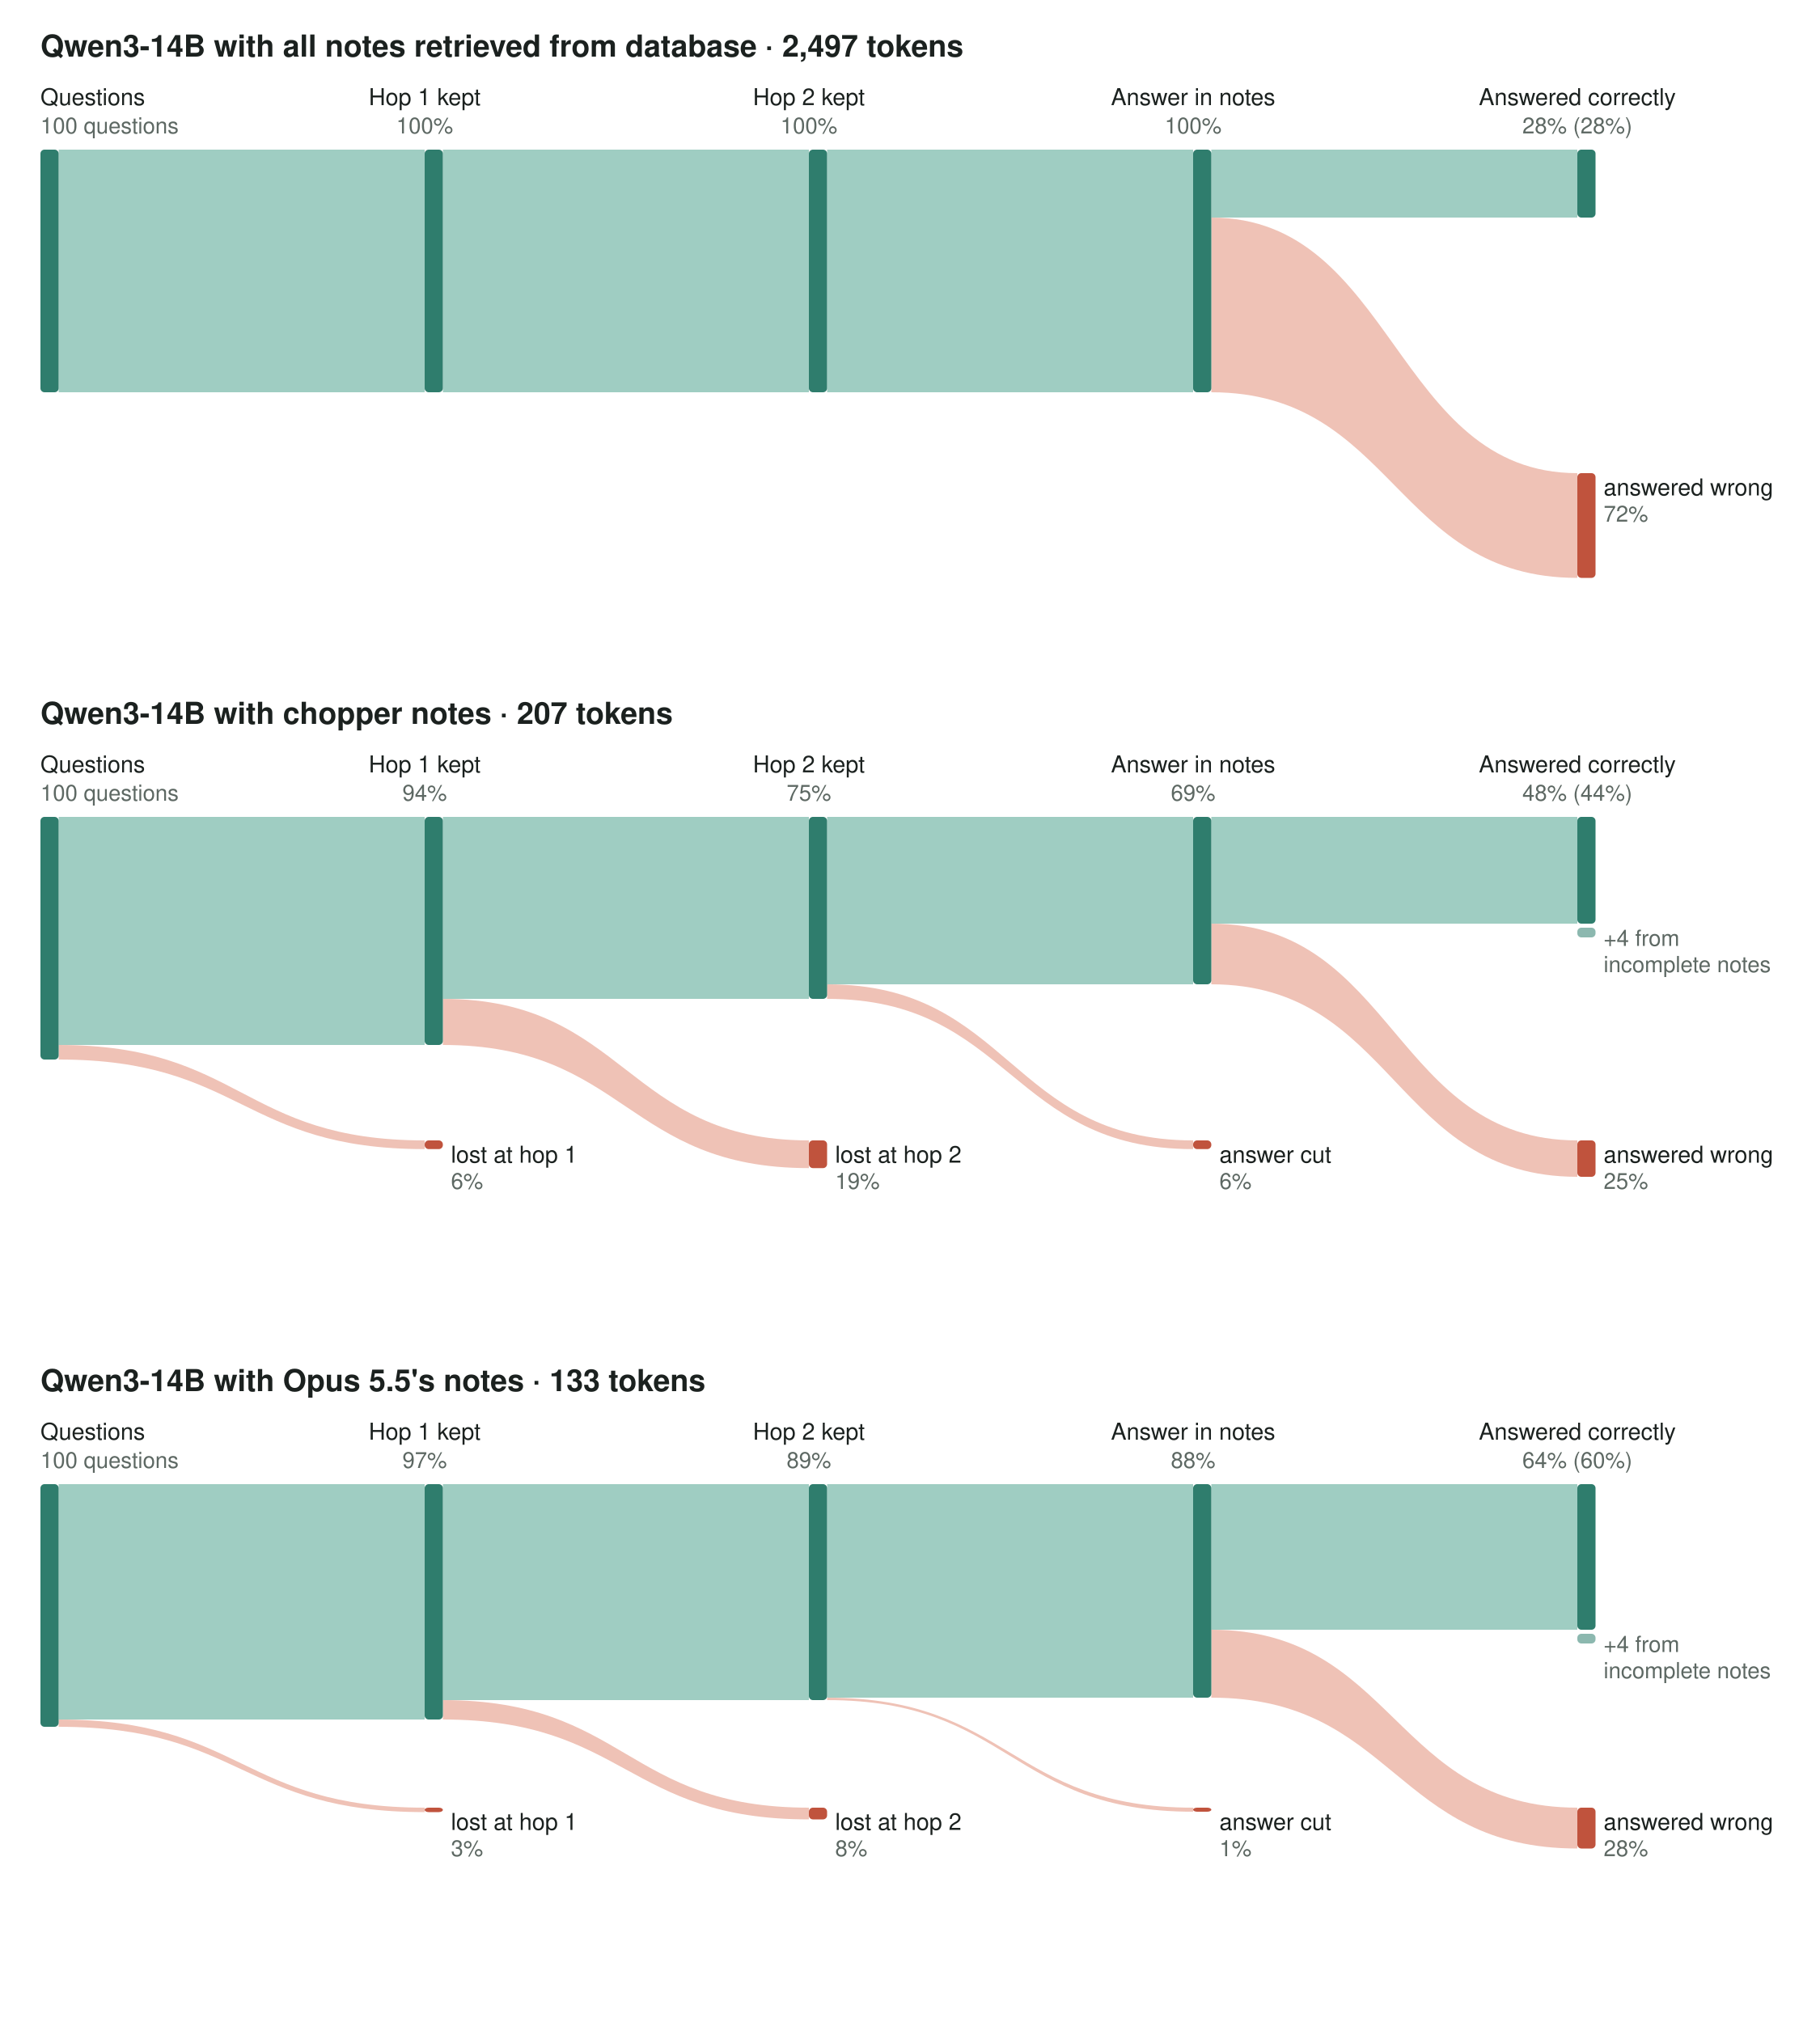
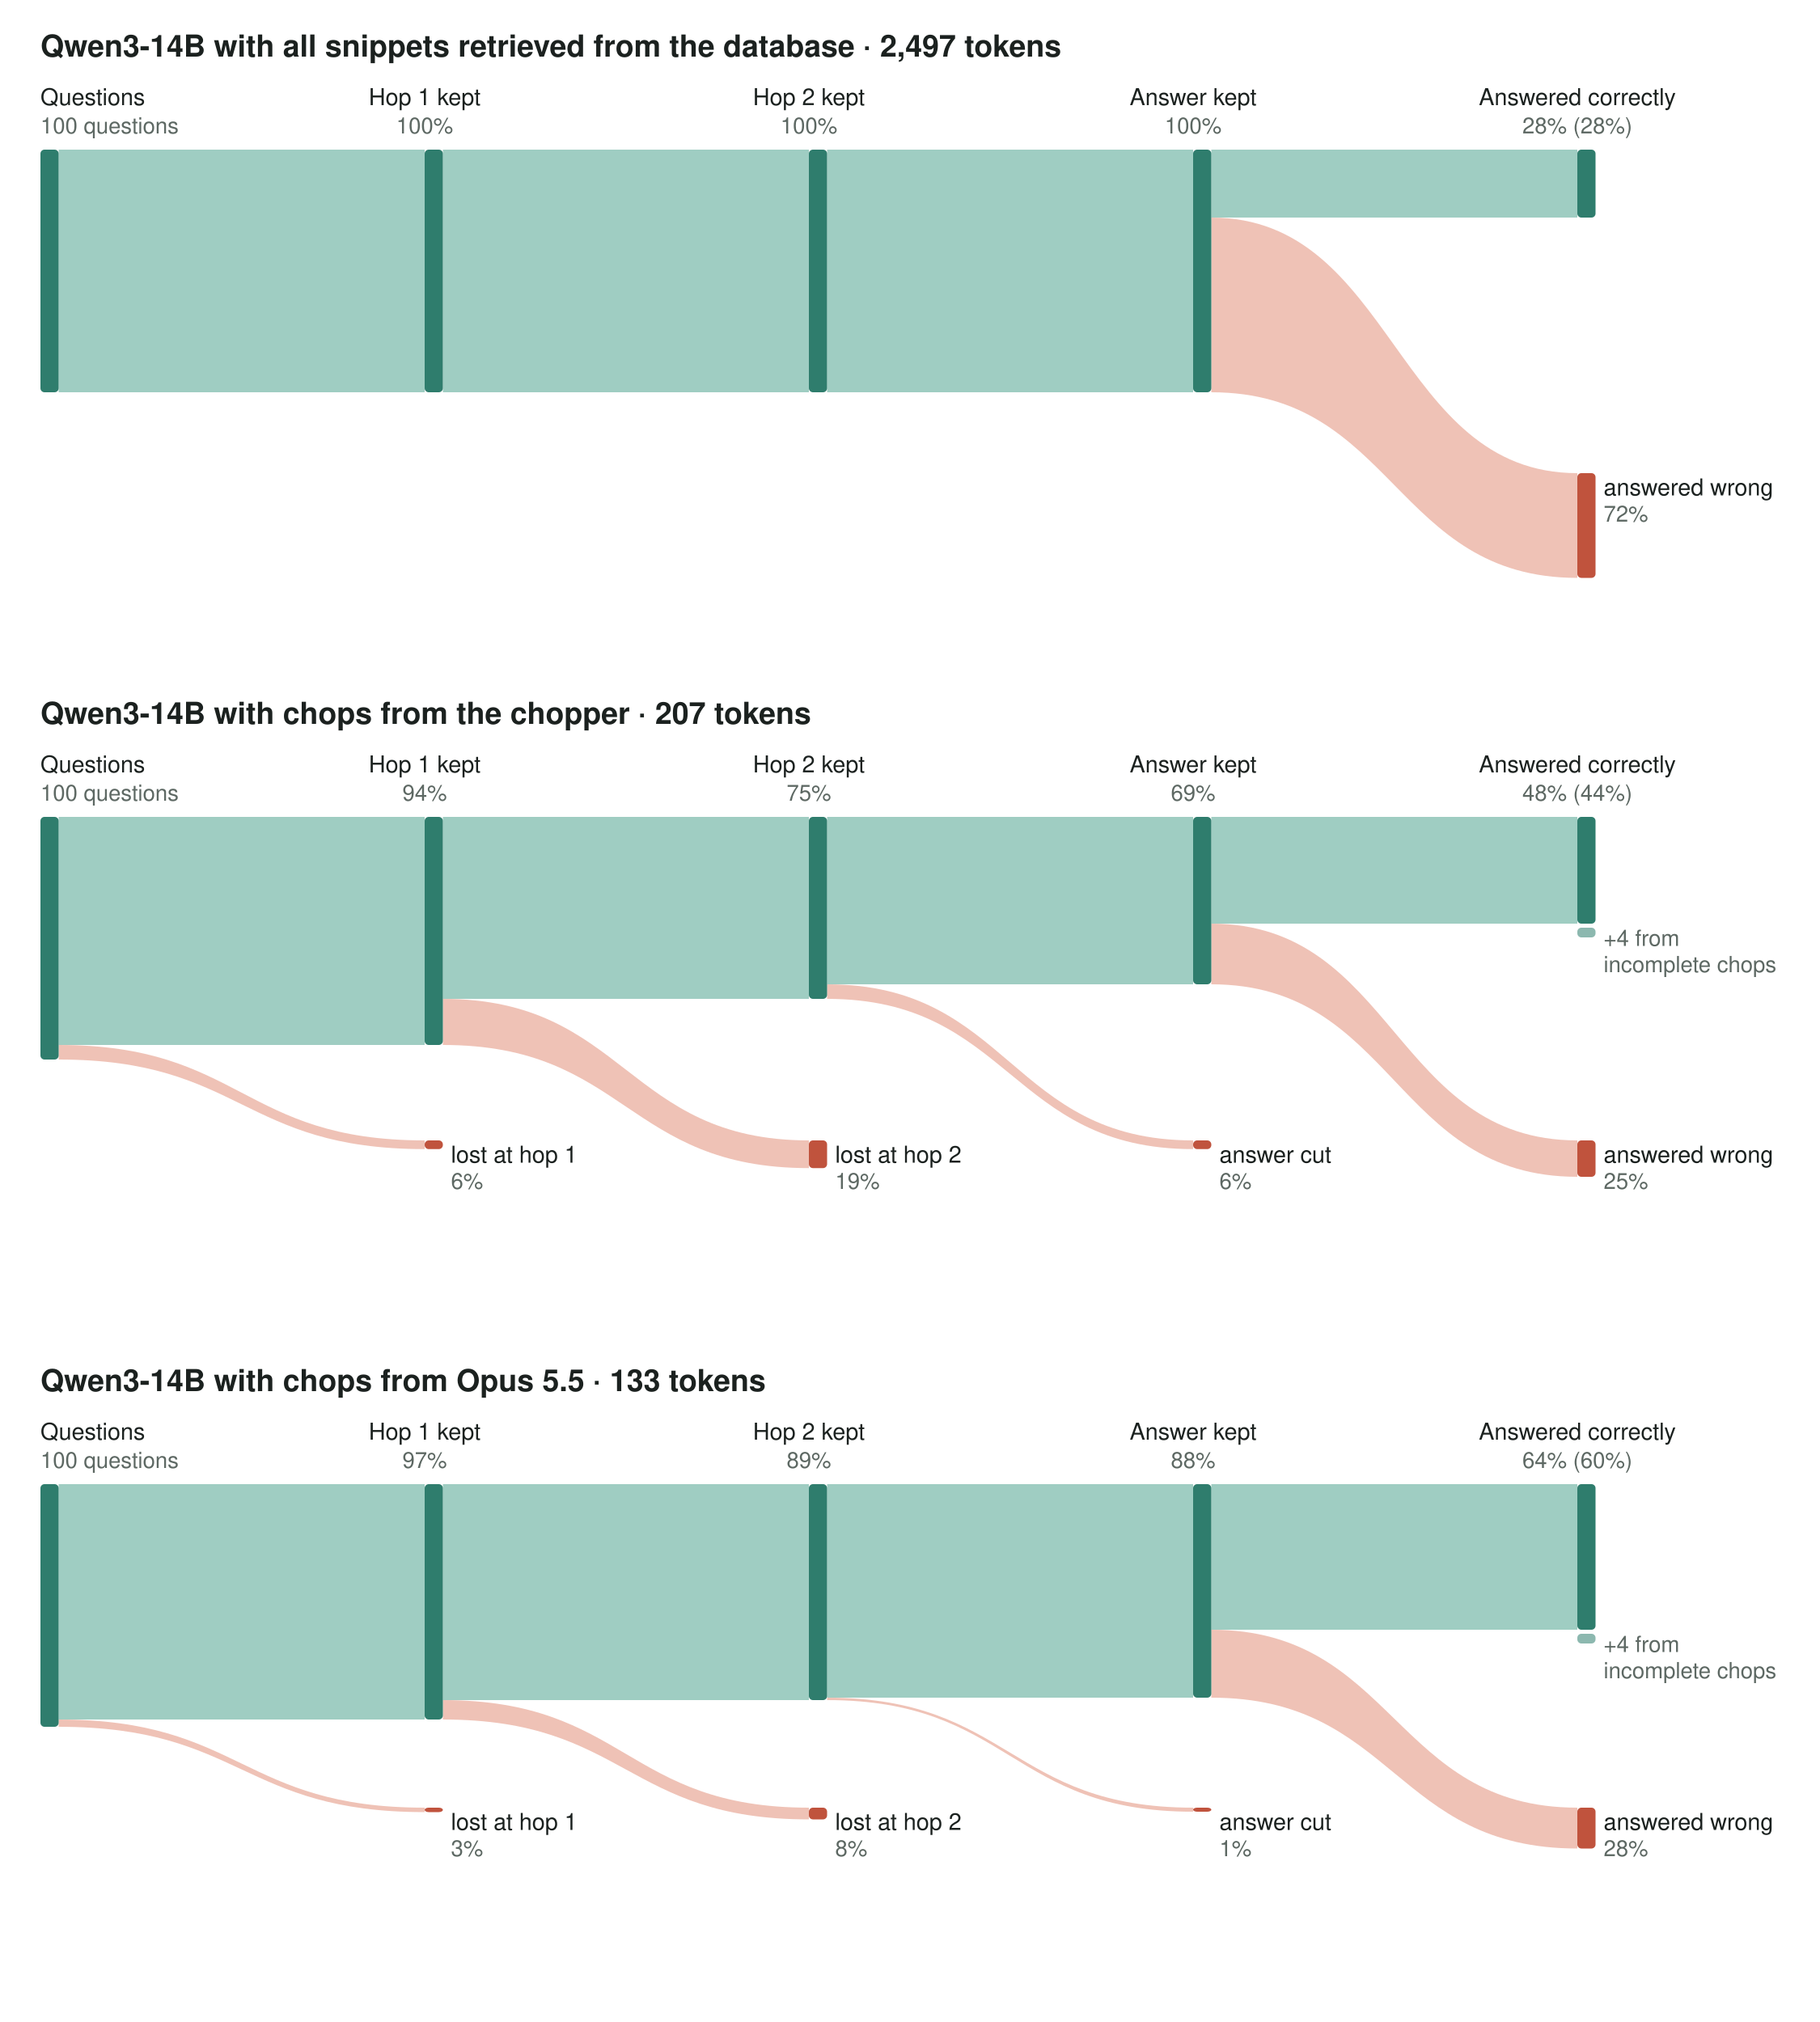
<svg xmlns="http://www.w3.org/2000/svg" viewBox="0 0 900 1000" width="900" font-family="Helvetica, Arial, sans-serif">
  <rect width="100%" height="100%" fill="#ffffff" />
-   <text x="20" y="28" font-size="15" font-weight="700" fill="#1b211f">Qwen3-14B with all notes retrieved from database · 2,497 tokens</text>
+   <text x="20" y="28" font-size="15" font-weight="700" fill="#1b211f">Qwen3-14B with all snippets retrieved from the database · 2,497 tokens</text>
  <path d="M29.0,74.0 C119.5,74.0 119.5,74.0 210.0,74.0 L210.0,194.0 C119.5,194.0 119.5,194.0 29.0,194.0 Z" fill="#9fcdc2" />
  <path d="M219.0,74.0 C309.5,74.0 309.5,74.0 400.0,74.0 L400.0,194.0 C309.5,194.0 309.5,194.0 219.0,194.0 Z" fill="#9fcdc2" />
  <path d="M409.0,74.0 C499.5,74.0 499.5,74.0 590.0,74.0 L590.0,194.0 C499.5,194.0 499.5,194.0 409.0,194.0 Z" fill="#9fcdc2" />
  <path d="M599.0,74.0 C689.5,74.0 689.5,74.0 780.0,74.0 L780.0,107.6 C689.5,107.6 689.5,107.6 599.0,107.6 Z" fill="#9fcdc2" />
  <path d="M599.0,107.6 C689.5,107.6 689.5,234.0 780.0,234.0 L780.0,285.8 C689.5,285.8 689.5,194.0 599.0,194.0 Z" fill="#efc2b6" />
  <rect x="780.0" y="234" width="9" height="51.8" fill="#c0533d" rx="2" />
  <text x="793.0" y="245" font-size="11.5" fill="#1b211f">answered wrong</text>
  <text x="793.0" y="258" font-size="11" fill="#5d6863">72%</text>
  <rect x="20.0" y="74" width="9" height="120.0" fill="#2f7d6d" rx="2" />
  <text x="20.0" y="52" font-size="11.5" text-anchor="start" fill="#1b211f">Questions</text>
  <text x="20.0" y="66" font-size="11" text-anchor="start" fill="#5d6863">100 questions</text>
  <rect x="210.0" y="74" width="9" height="120.0" fill="#2f7d6d" rx="2" />
  <text x="210.0" y="52" font-size="11.5" text-anchor="middle" fill="#1b211f">Hop 1 kept</text>
  <text x="210.0" y="66" font-size="11" text-anchor="middle" fill="#5d6863">100%</text>
  <rect x="400.0" y="74" width="9" height="120.0" fill="#2f7d6d" rx="2" />
  <text x="400.0" y="52" font-size="11.5" text-anchor="middle" fill="#1b211f">Hop 2 kept</text>
  <text x="400.0" y="66" font-size="11" text-anchor="middle" fill="#5d6863">100%</text>
  <rect x="590.0" y="74" width="9" height="120.0" fill="#2f7d6d" rx="2" />
-   <text x="590.0" y="52" font-size="11.5" text-anchor="middle" fill="#1b211f">Answer in notes</text>
+   <text x="590.0" y="52" font-size="11.5" text-anchor="middle" fill="#1b211f">Answer kept</text>
  <text x="590.0" y="66" font-size="11" text-anchor="middle" fill="#5d6863">100%</text>
  <rect x="780.0" y="74" width="9" height="33.6" fill="#2f7d6d" rx="2" />
  <text x="780.0" y="52" font-size="11.5" text-anchor="middle" fill="#1b211f">Answered correctly</text>
  <text x="780.0" y="66" font-size="11" text-anchor="middle" fill="#5d6863">28% (28%)</text>
-   <text x="20" y="358.0" font-size="15" font-weight="700" fill="#1b211f">Qwen3-14B with chopper notes · 207 tokens</text>
+   <text x="20" y="358.0" font-size="15" font-weight="700" fill="#1b211f">Qwen3-14B with chops from the chopper · 207 tokens</text>
  <path d="M29.0,404.0 C119.5,404.0 119.5,404.0 210.0,404.0 L210.0,516.8 C119.5,516.8 119.5,516.8 29.0,516.8 Z" fill="#9fcdc2" />
  <path d="M29.0,516.8 C119.5,516.8 119.5,564.0 210.0,564.0 L210.0,568.3 C119.5,568.3 119.5,524.0 29.0,524.0 Z" fill="#efc2b6" />
  <rect x="210.0" y="564.0" width="9" height="4.3" fill="#c0533d" rx="2" />
  <text x="223.0" y="575.0" font-size="11.5" fill="#1b211f">lost at hop 1</text>
  <text x="223.0" y="588.0" font-size="11" fill="#5d6863">6%</text>
  <path d="M219.0,404.0 C309.5,404.0 309.5,404.0 400.0,404.0 L400.0,494.0 C309.5,494.0 309.5,494.0 219.0,494.0 Z" fill="#9fcdc2" />
  <path d="M219.0,494.0 C309.5,494.0 309.5,564.0 400.0,564.0 L400.0,577.7 C309.5,577.7 309.5,516.8 219.0,516.8 Z" fill="#efc2b6" />
  <rect x="400.0" y="564.0" width="9" height="13.7" fill="#c0533d" rx="2" />
  <text x="413.0" y="575.0" font-size="11.5" fill="#1b211f">lost at hop 2</text>
  <text x="413.0" y="588.0" font-size="11" fill="#5d6863">19%</text>
  <path d="M409.0,404.0 C499.5,404.0 499.5,404.0 590.0,404.0 L590.0,486.8 C499.5,486.8 499.5,486.8 409.0,486.8 Z" fill="#9fcdc2" />
  <path d="M409.0,486.8 C499.5,486.8 499.5,564.0 590.0,564.0 L590.0,568.3 C499.5,568.3 499.5,494.0 409.0,494.0 Z" fill="#efc2b6" />
  <rect x="590.0" y="564.0" width="9" height="4.3" fill="#c0533d" rx="2" />
  <text x="603.0" y="575.0" font-size="11.5" fill="#1b211f">answer cut</text>
  <text x="603.0" y="588.0" font-size="11" fill="#5d6863">6%</text>
  <path d="M599.0,404.0 C689.5,404.0 689.5,404.0 780.0,404.0 L780.0,456.8 C689.5,456.8 689.5,456.8 599.0,456.8 Z" fill="#9fcdc2" />
  <path d="M599.0,456.8 C689.5,456.8 689.5,564.0 780.0,564.0 L780.0,582.0 C689.5,582.0 689.5,486.8 599.0,486.8 Z" fill="#efc2b6" />
  <rect x="780.0" y="564.0" width="9" height="18.0" fill="#c0533d" rx="2" />
  <text x="793.0" y="575.0" font-size="11.5" fill="#1b211f">answered wrong</text>
  <text x="793.0" y="588.0" font-size="11" fill="#5d6863">25%</text>
  <rect x="20.0" y="404.0" width="9" height="120.0" fill="#2f7d6d" rx="2" />
  <text x="20.0" y="382.0" font-size="11.5" text-anchor="start" fill="#1b211f">Questions</text>
  <text x="20.0" y="396.0" font-size="11" text-anchor="start" fill="#5d6863">100 questions</text>
  <rect x="210.0" y="404.0" width="9" height="112.8" fill="#2f7d6d" rx="2" />
  <text x="210.0" y="382.0" font-size="11.5" text-anchor="middle" fill="#1b211f">Hop 1 kept</text>
  <text x="210.0" y="396.0" font-size="11" text-anchor="middle" fill="#5d6863">94%</text>
  <rect x="400.0" y="404.0" width="9" height="90.0" fill="#2f7d6d" rx="2" />
  <text x="400.0" y="382.0" font-size="11.5" text-anchor="middle" fill="#1b211f">Hop 2 kept</text>
  <text x="400.0" y="396.0" font-size="11" text-anchor="middle" fill="#5d6863">75%</text>
  <rect x="590.0" y="404.0" width="9" height="82.8" fill="#2f7d6d" rx="2" />
-   <text x="590.0" y="382.0" font-size="11.5" text-anchor="middle" fill="#1b211f">Answer in notes</text>
+   <text x="590.0" y="382.0" font-size="11.5" text-anchor="middle" fill="#1b211f">Answer kept</text>
  <text x="590.0" y="396.0" font-size="11" text-anchor="middle" fill="#5d6863">69%</text>
  <rect x="780.0" y="404.0" width="9" height="52.8" fill="#2f7d6d" rx="2" />
  <text x="780.0" y="382.0" font-size="11.5" text-anchor="middle" fill="#1b211f">Answered correctly</text>
  <text x="780.0" y="396.0" font-size="11" text-anchor="middle" fill="#5d6863">48% (44%)</text>
  <rect x="780.0" y="458.8" width="9" height="4.8" fill="#2f7d6d" fill-opacity="0.55" rx="2" />
  <text x="793.0" y="467.8" font-size="11" fill="#5d6863">+4 from</text>
-   <text x="793.0" y="480.8" font-size="11" fill="#5d6863">incomplete notes</text>
-   <text x="20" y="688.0" font-size="15" font-weight="700" fill="#1b211f">Qwen3-14B with Opus 5.5's notes · 133 tokens</text>
+   <text x="793.0" y="480.8" font-size="11" fill="#5d6863">incomplete chops</text>
+   <text x="20" y="688.0" font-size="15" font-weight="700" fill="#1b211f">Qwen3-14B with chops from Opus 5.5 · 133 tokens</text>
  <path d="M29.0,734.0 C119.5,734.0 119.5,734.0 210.0,734.0 L210.0,850.4 C119.5,850.4 119.5,850.4 29.0,850.4 Z" fill="#9fcdc2" />
  <path d="M29.0,850.4 C119.5,850.4 119.5,894.0 210.0,894.0 L210.0,896.2 C119.5,896.2 119.5,854.0 29.0,854.0 Z" fill="#efc2b6" />
  <rect x="210.0" y="894.0" width="9" height="2.2" fill="#c0533d" rx="2" />
  <text x="223.0" y="905.0" font-size="11.5" fill="#1b211f">lost at hop 1</text>
  <text x="223.0" y="918.0" font-size="11" fill="#5d6863">3%</text>
  <path d="M219.0,734.0 C309.5,734.0 309.5,734.0 400.0,734.0 L400.0,840.8 C309.5,840.8 309.5,840.8 219.0,840.8 Z" fill="#9fcdc2" />
  <path d="M219.0,840.8 C309.5,840.8 309.5,894.0 400.0,894.0 L400.0,899.8 C309.5,899.8 309.5,850.4 219.0,850.4 Z" fill="#efc2b6" />
  <rect x="400.0" y="894.0" width="9" height="5.8" fill="#c0533d" rx="2" />
  <text x="413.0" y="905.0" font-size="11.5" fill="#1b211f">lost at hop 2</text>
  <text x="413.0" y="918.0" font-size="11" fill="#5d6863">8%</text>
  <path d="M409.0,734.0 C499.5,734.0 499.5,734.0 590.0,734.0 L590.0,839.6 C499.5,839.6 499.5,839.6 409.0,839.6 Z" fill="#9fcdc2" />
  <path d="M409.0,839.6 C499.5,839.6 499.5,894.0 590.0,894.0 L590.0,896.0 C499.5,896.0 499.5,840.8 409.0,840.8 Z" fill="#efc2b6" />
  <rect x="590.0" y="894.0" width="9" height="2.0" fill="#c0533d" rx="2" />
  <text x="603.0" y="905.0" font-size="11.5" fill="#1b211f">answer cut</text>
  <text x="603.0" y="918.0" font-size="11" fill="#5d6863">1%</text>
  <path d="M599.0,734.0 C689.5,734.0 689.5,734.0 780.0,734.0 L780.0,806.0 C689.5,806.0 689.5,806.0 599.0,806.0 Z" fill="#9fcdc2" />
  <path d="M599.0,806.0 C689.5,806.0 689.5,894.0 780.0,894.0 L780.0,914.2 C689.5,914.2 689.5,839.6 599.0,839.6 Z" fill="#efc2b6" />
  <rect x="780.0" y="894.0" width="9" height="20.2" fill="#c0533d" rx="2" />
  <text x="793.0" y="905.0" font-size="11.5" fill="#1b211f">answered wrong</text>
  <text x="793.0" y="918.0" font-size="11" fill="#5d6863">28%</text>
  <rect x="20.0" y="734.0" width="9" height="120.0" fill="#2f7d6d" rx="2" />
  <text x="20.0" y="712.0" font-size="11.5" text-anchor="start" fill="#1b211f">Questions</text>
  <text x="20.0" y="726.0" font-size="11" text-anchor="start" fill="#5d6863">100 questions</text>
  <rect x="210.0" y="734.0" width="9" height="116.4" fill="#2f7d6d" rx="2" />
  <text x="210.0" y="712.0" font-size="11.5" text-anchor="middle" fill="#1b211f">Hop 1 kept</text>
  <text x="210.0" y="726.0" font-size="11" text-anchor="middle" fill="#5d6863">97%</text>
  <rect x="400.0" y="734.0" width="9" height="106.8" fill="#2f7d6d" rx="2" />
  <text x="400.0" y="712.0" font-size="11.5" text-anchor="middle" fill="#1b211f">Hop 2 kept</text>
  <text x="400.0" y="726.0" font-size="11" text-anchor="middle" fill="#5d6863">89%</text>
  <rect x="590.0" y="734.0" width="9" height="105.6" fill="#2f7d6d" rx="2" />
-   <text x="590.0" y="712.0" font-size="11.5" text-anchor="middle" fill="#1b211f">Answer in notes</text>
+   <text x="590.0" y="712.0" font-size="11.5" text-anchor="middle" fill="#1b211f">Answer kept</text>
  <text x="590.0" y="726.0" font-size="11" text-anchor="middle" fill="#5d6863">88%</text>
  <rect x="780.0" y="734.0" width="9" height="72.0" fill="#2f7d6d" rx="2" />
  <text x="780.0" y="712.0" font-size="11.5" text-anchor="middle" fill="#1b211f">Answered correctly</text>
  <text x="780.0" y="726.0" font-size="11" text-anchor="middle" fill="#5d6863">64% (60%)</text>
  <rect x="780.0" y="808.0" width="9" height="4.8" fill="#2f7d6d" fill-opacity="0.55" rx="2" />
  <text x="793.0" y="817.0" font-size="11" fill="#5d6863">+4 from</text>
-   <text x="793.0" y="830.0" font-size="11" fill="#5d6863">incomplete notes</text>
+   <text x="793.0" y="830.0" font-size="11" fill="#5d6863">incomplete chops</text>
</svg>
